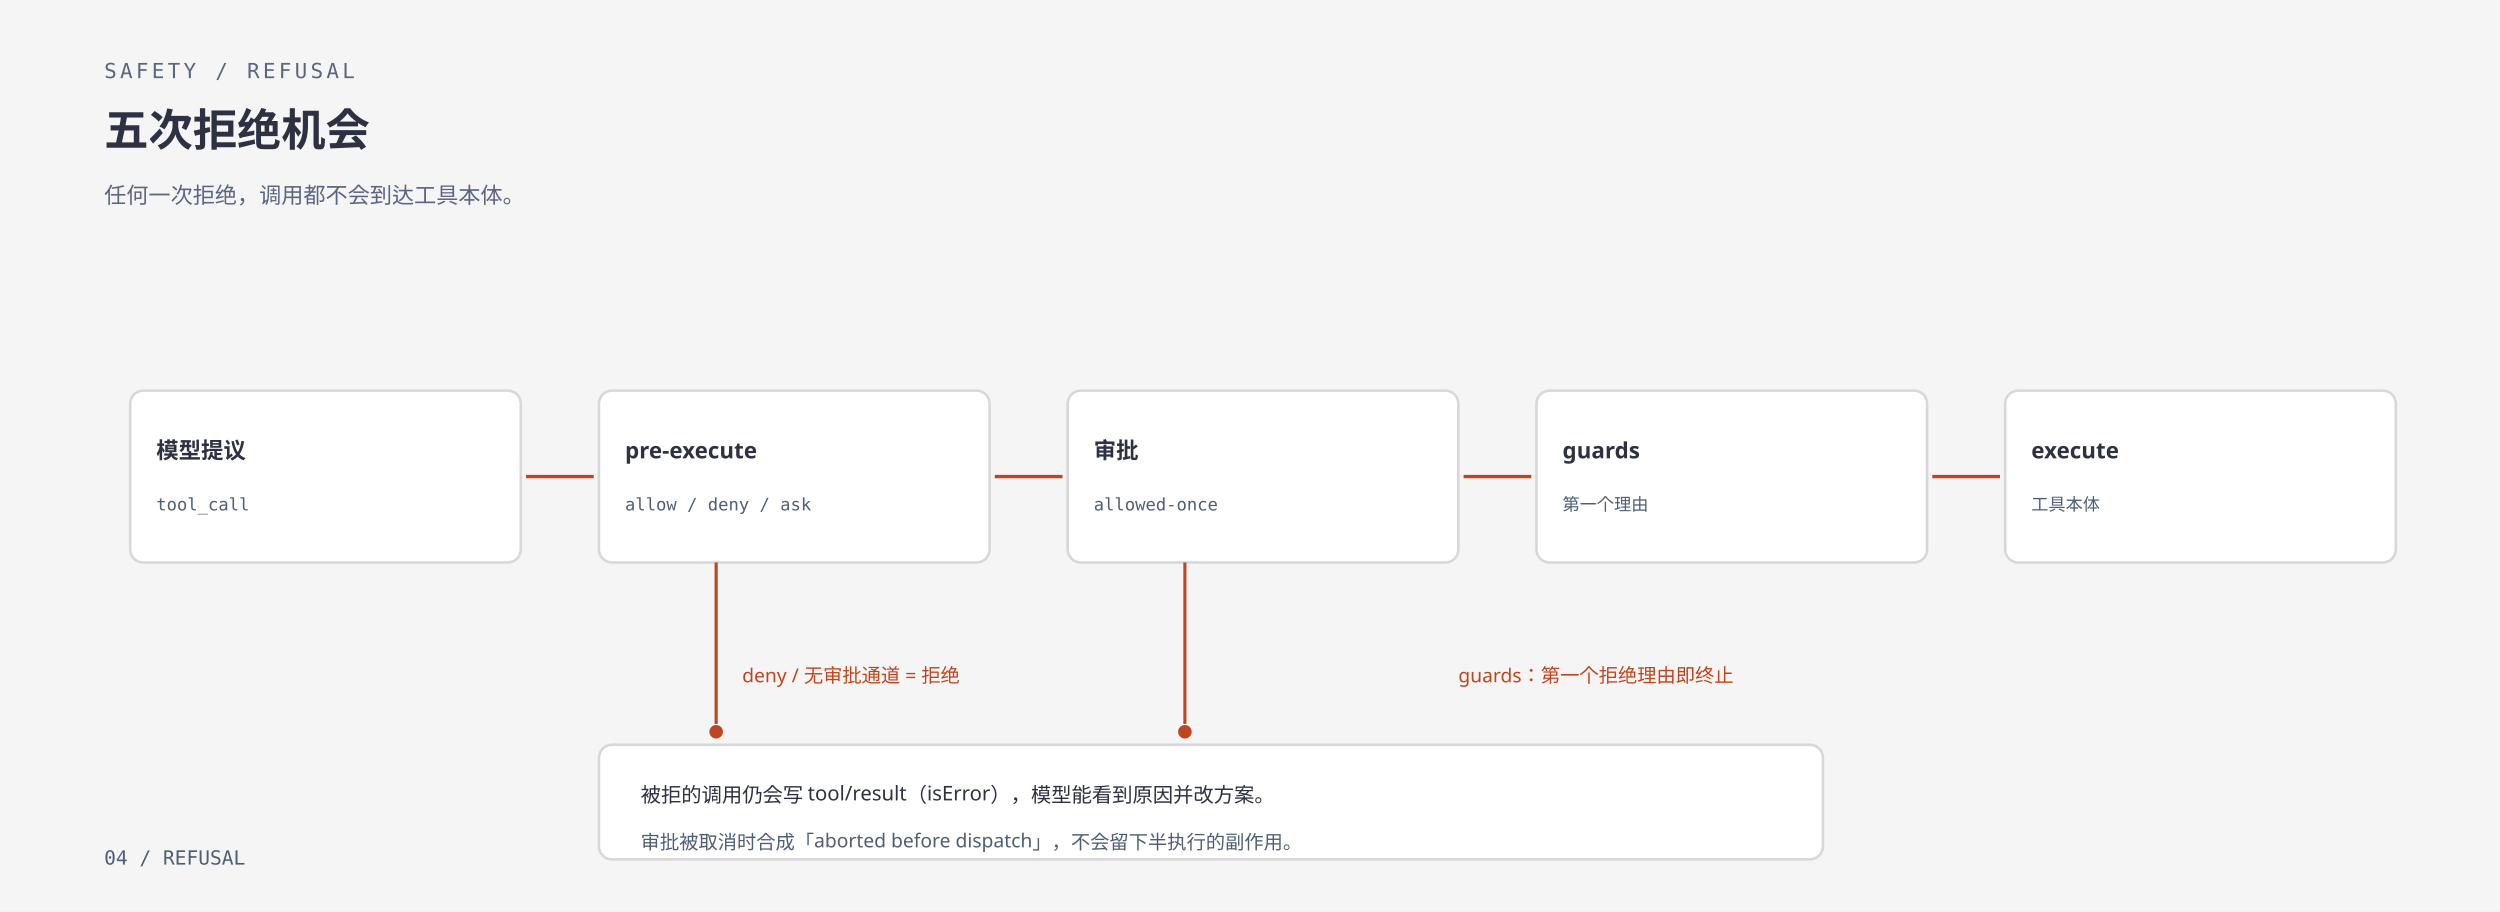
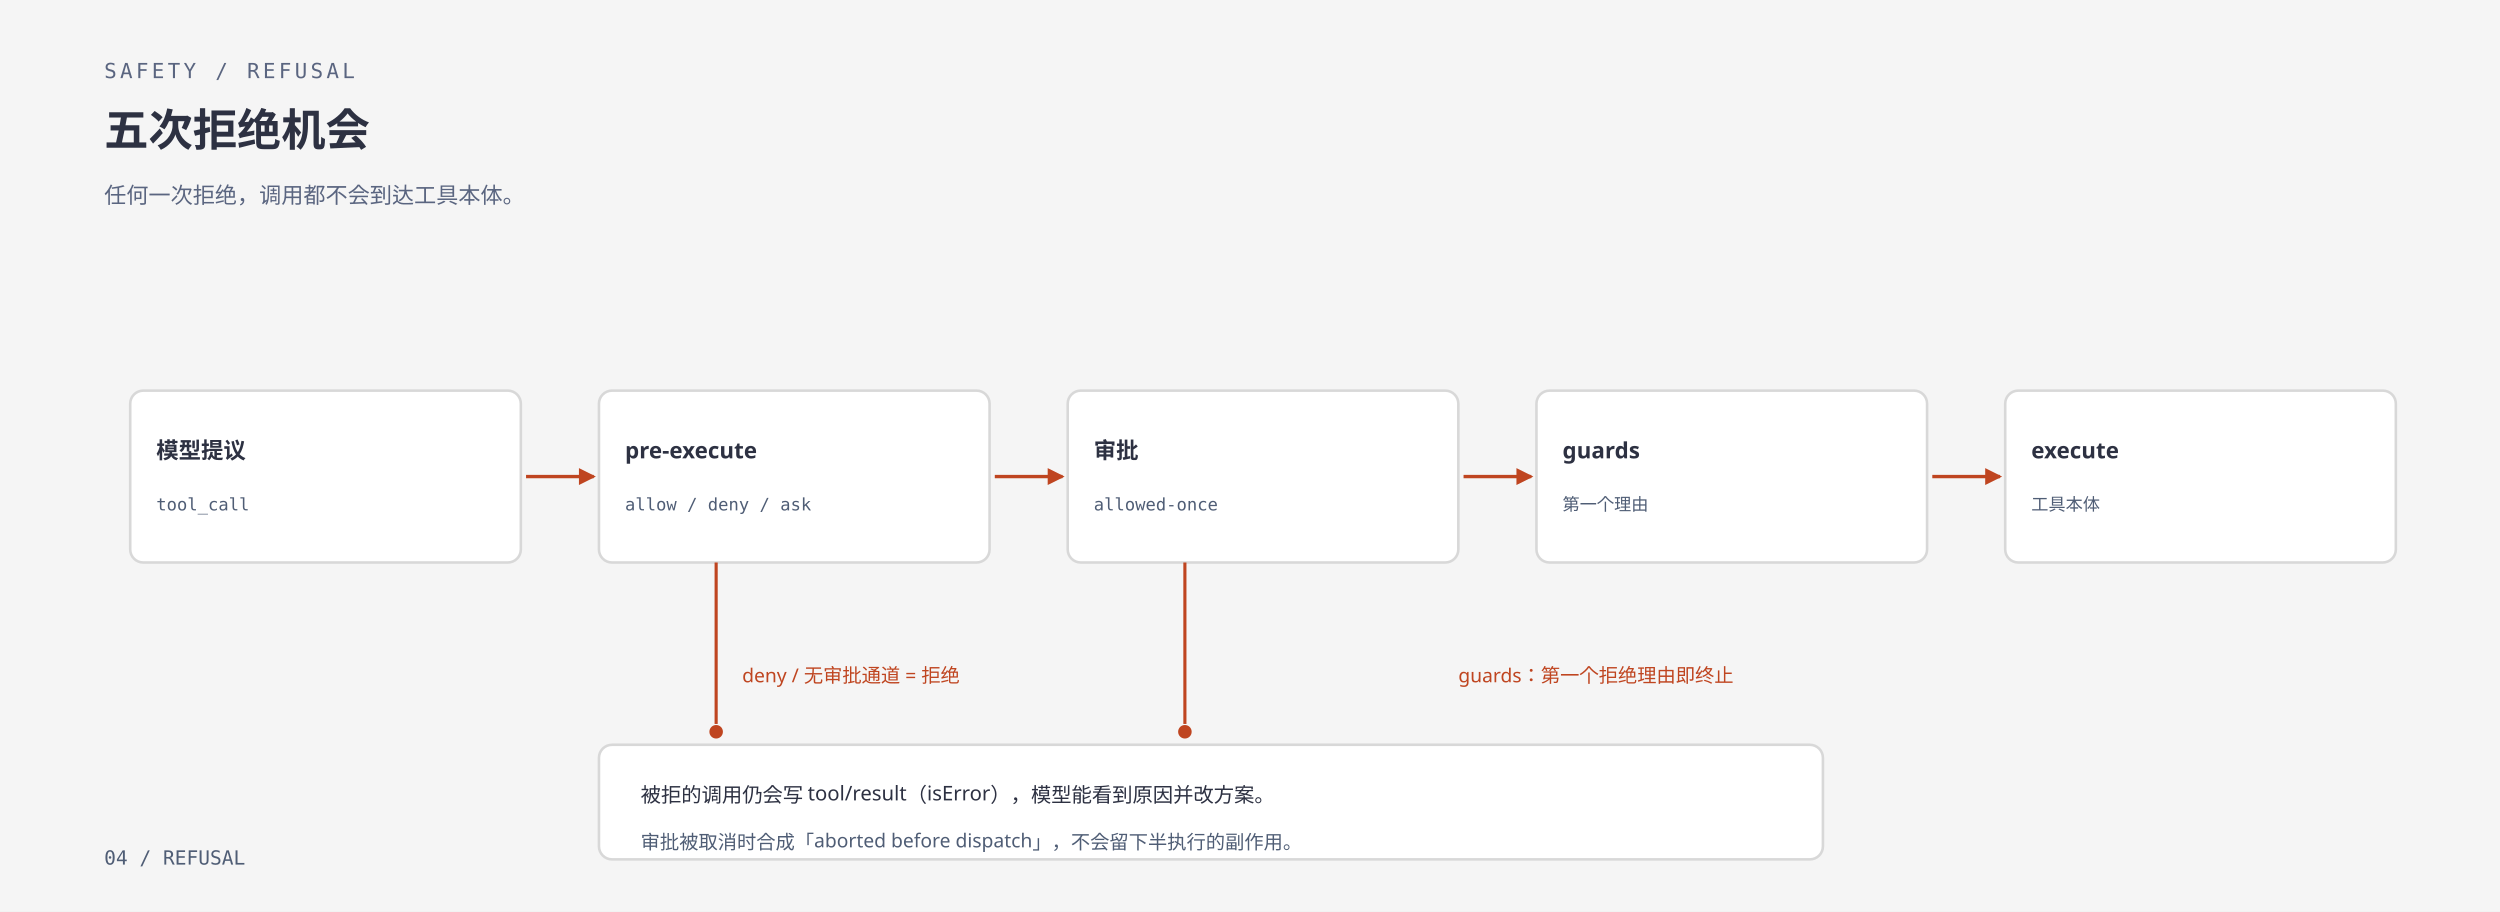
<svg xmlns="http://www.w3.org/2000/svg" width="960" height="350" viewBox="0 0 960 350" role="img" aria-labelledby="f04-title f04-desc">
+   <defs>
+     <marker id="f04-a" viewBox="0 0 8 8" refX="7" refY="4" markerWidth="5" markerHeight="5" orient="auto">
+       <path d="M0 0 L8 4 L0 8 z" fill="#bf4520" />
+     </marker>
+   </defs>
  <rect width="960" height="350" fill="#f5f5f5" />
  <text x="40" y="30" font-family="'Geist Mono','SF Mono',ui-monospace,monospace" font-size="8" letter-spacing="0.16em" fill="#5a6580">SAFETY / REFUSAL</text>
  <text x="40" y="56" font-family="'Geist','PingFang SC','Noto Sans SC',system-ui,sans-serif" font-size="17" font-weight="600" fill="#2d3142">五次拒绝机会</text>
  <text x="40" y="78" font-family="'Geist','PingFang SC','Noto Sans SC',system-ui,sans-serif" font-size="8.5" fill="#5a6580">任何一次拒绝，调用都不会到达工具本体。</text>
  <rect x="50" y="150" width="150" height="66" rx="5" fill="#ffffff" stroke="#d8d8d8" />
  <text x="60" y="176" font-family="'Geist','PingFang SC','Noto Sans SC',system-ui,sans-serif" font-size="8.6" font-weight="600" fill="#2d3142">模型提议</text>
  <text x="60" y="196" font-family="'Geist Mono','SF Mono',ui-monospace,monospace" font-size="6.6" fill="#4f5d75">tool_call</text>
  <line x1="202" y1="183" x2="228" y2="183" stroke="#bf4520" stroke-width="1.3" marker-end="url(#f04-a)" />
  <rect x="230" y="150" width="150" height="66" rx="5" fill="#ffffff" stroke="#d8d8d8" />
  <text x="240" y="176" font-family="'Geist','PingFang SC','Noto Sans SC',system-ui,sans-serif" font-size="8.6" font-weight="600" fill="#2d3142">pre-execute</text>
  <text x="240" y="196" font-family="'Geist Mono','SF Mono',ui-monospace,monospace" font-size="6.6" fill="#4f5d75">allow / deny / ask</text>
  <line x1="382" y1="183" x2="408" y2="183" stroke="#bf4520" stroke-width="1.3" marker-end="url(#f04-a)" />
  <rect x="410" y="150" width="150" height="66" rx="5" fill="#ffffff" stroke="#d8d8d8" />
  <text x="420" y="176" font-family="'Geist','PingFang SC','Noto Sans SC',system-ui,sans-serif" font-size="8.6" font-weight="600" fill="#2d3142">审批</text>
  <text x="420" y="196" font-family="'Geist Mono','SF Mono',ui-monospace,monospace" font-size="6.6" fill="#4f5d75">allowed-once</text>
  <line x1="562" y1="183" x2="588" y2="183" stroke="#bf4520" stroke-width="1.3" marker-end="url(#f04-a)" />
  <rect x="590" y="150" width="150" height="66" rx="5" fill="#ffffff" stroke="#d8d8d8" />
  <text x="600" y="176" font-family="'Geist','PingFang SC','Noto Sans SC',system-ui,sans-serif" font-size="8.6" font-weight="600" fill="#2d3142">guards</text>
  <text x="600" y="196" font-family="'Geist Mono','SF Mono',ui-monospace,monospace" font-size="6.6" fill="#4f5d75">第一个理由</text>
  <line x1="742" y1="183" x2="768" y2="183" stroke="#bf4520" stroke-width="1.3" marker-end="url(#f04-a)" />
  <rect x="770" y="150" width="150" height="66" rx="5" fill="#ffffff" stroke="#d8d8d8" />
  <text x="780" y="176" font-family="'Geist','PingFang SC','Noto Sans SC',system-ui,sans-serif" font-size="8.6" font-weight="600" fill="#2d3142">execute</text>
  <text x="780" y="196" font-family="'Geist Mono','SF Mono',ui-monospace,monospace" font-size="6.6" fill="#4f5d75">工具本体</text>
  <line x1="275" y1="216" x2="275" y2="278" stroke="#bf4520" stroke-width="1.2" />
  <circle cx="275" cy="281" r="2.6" fill="#bf4520" />
  <text x="285" y="262" font-family="'Geist','PingFang SC','Noto Sans SC',system-ui,sans-serif" font-size="7.4" fill="#bf4520">deny / 无审批通道 = 拒绝</text>
  <line x1="455" y1="216" x2="455" y2="278" stroke="#bf4520" stroke-width="1.2" />
  <circle cx="455" cy="281" r="2.6" fill="#bf4520" />
  <text x="560" y="262" font-family="'Geist','PingFang SC','Noto Sans SC',system-ui,sans-serif" font-size="7.4" fill="#bf4520">guards：第一个拒绝理由即终止</text>
  <rect x="230" y="286" width="470" height="44" rx="5" fill="#ffffff" stroke="#d8d8d8" />
  <text x="246" y="308" font-family="'Geist','PingFang SC','Noto Sans SC',system-ui,sans-serif" font-size="7.8" fill="#2d3142">被拒的调用仍会写 tool/result（isError），模型能看到原因并改方案。</text>
  <text x="246" y="326" font-family="'Geist','PingFang SC','Noto Sans SC',system-ui,sans-serif" font-size="7.4" fill="#4f5d75">审批被取消时合成「aborted before dispatch」，不会留下半执行的副作用。</text>
  <text x="40" y="332" font-family="'Geist Mono','SF Mono',ui-monospace,monospace" font-size="7.5" fill="#4f5d75">04 / REFUSAL</text>
</svg>
